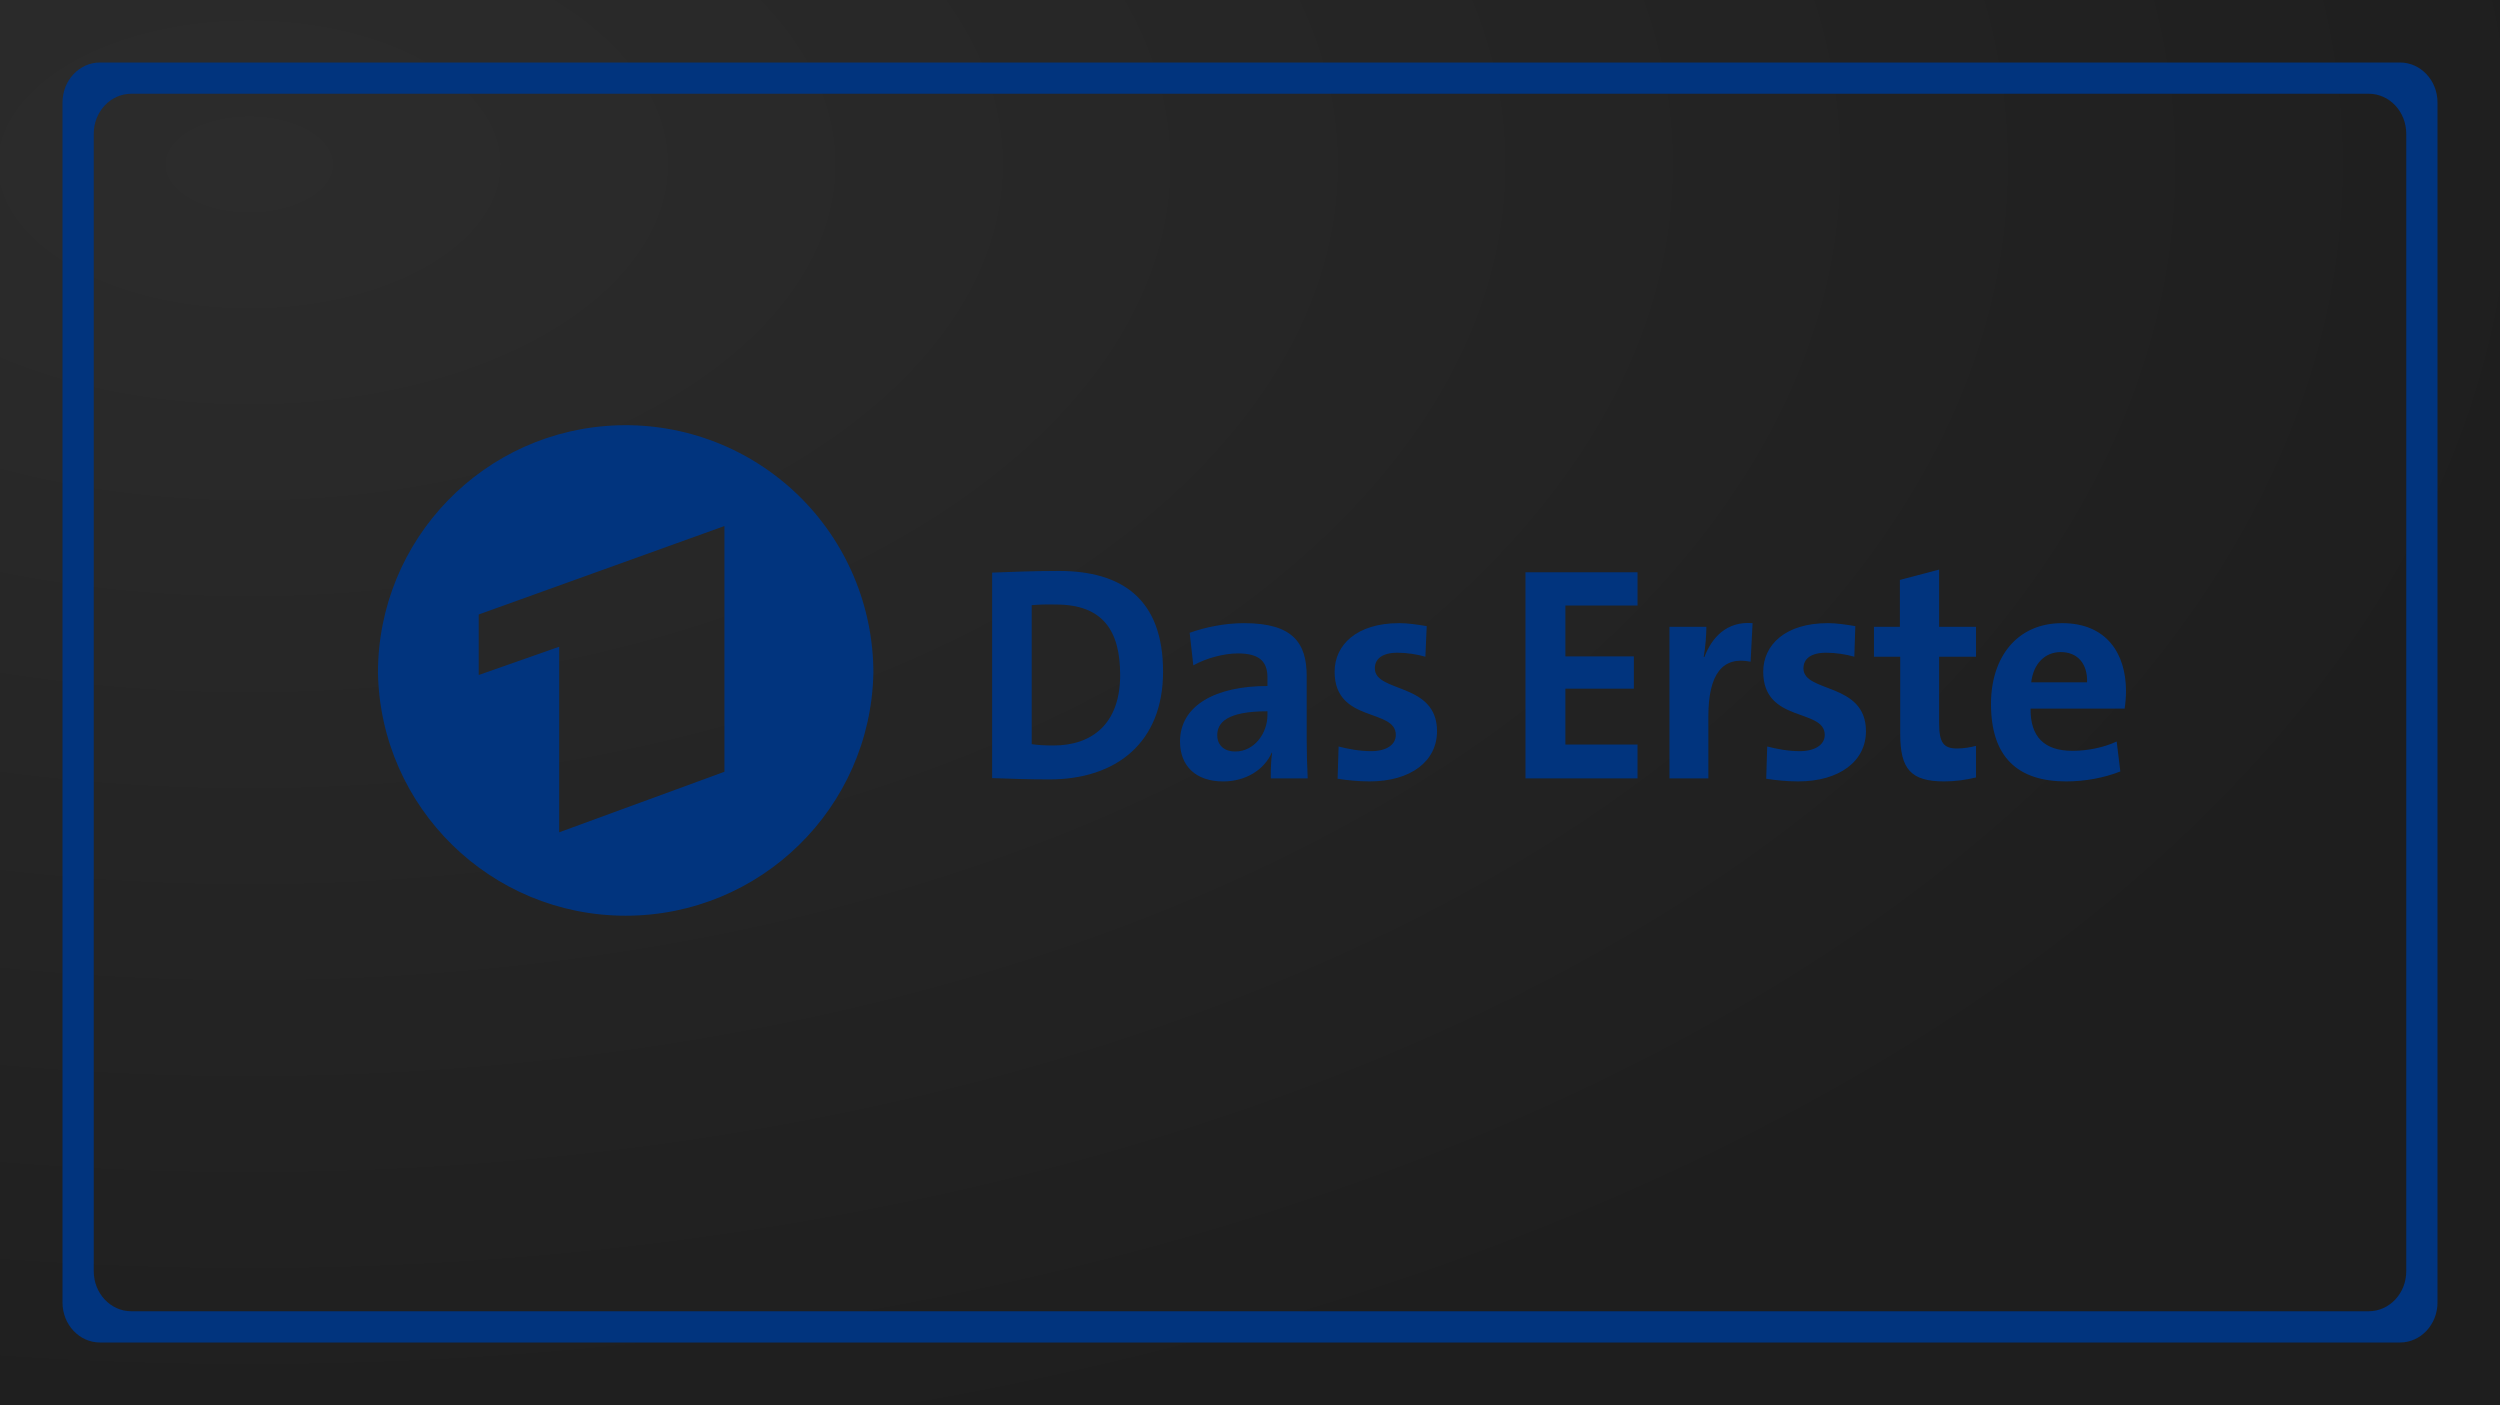
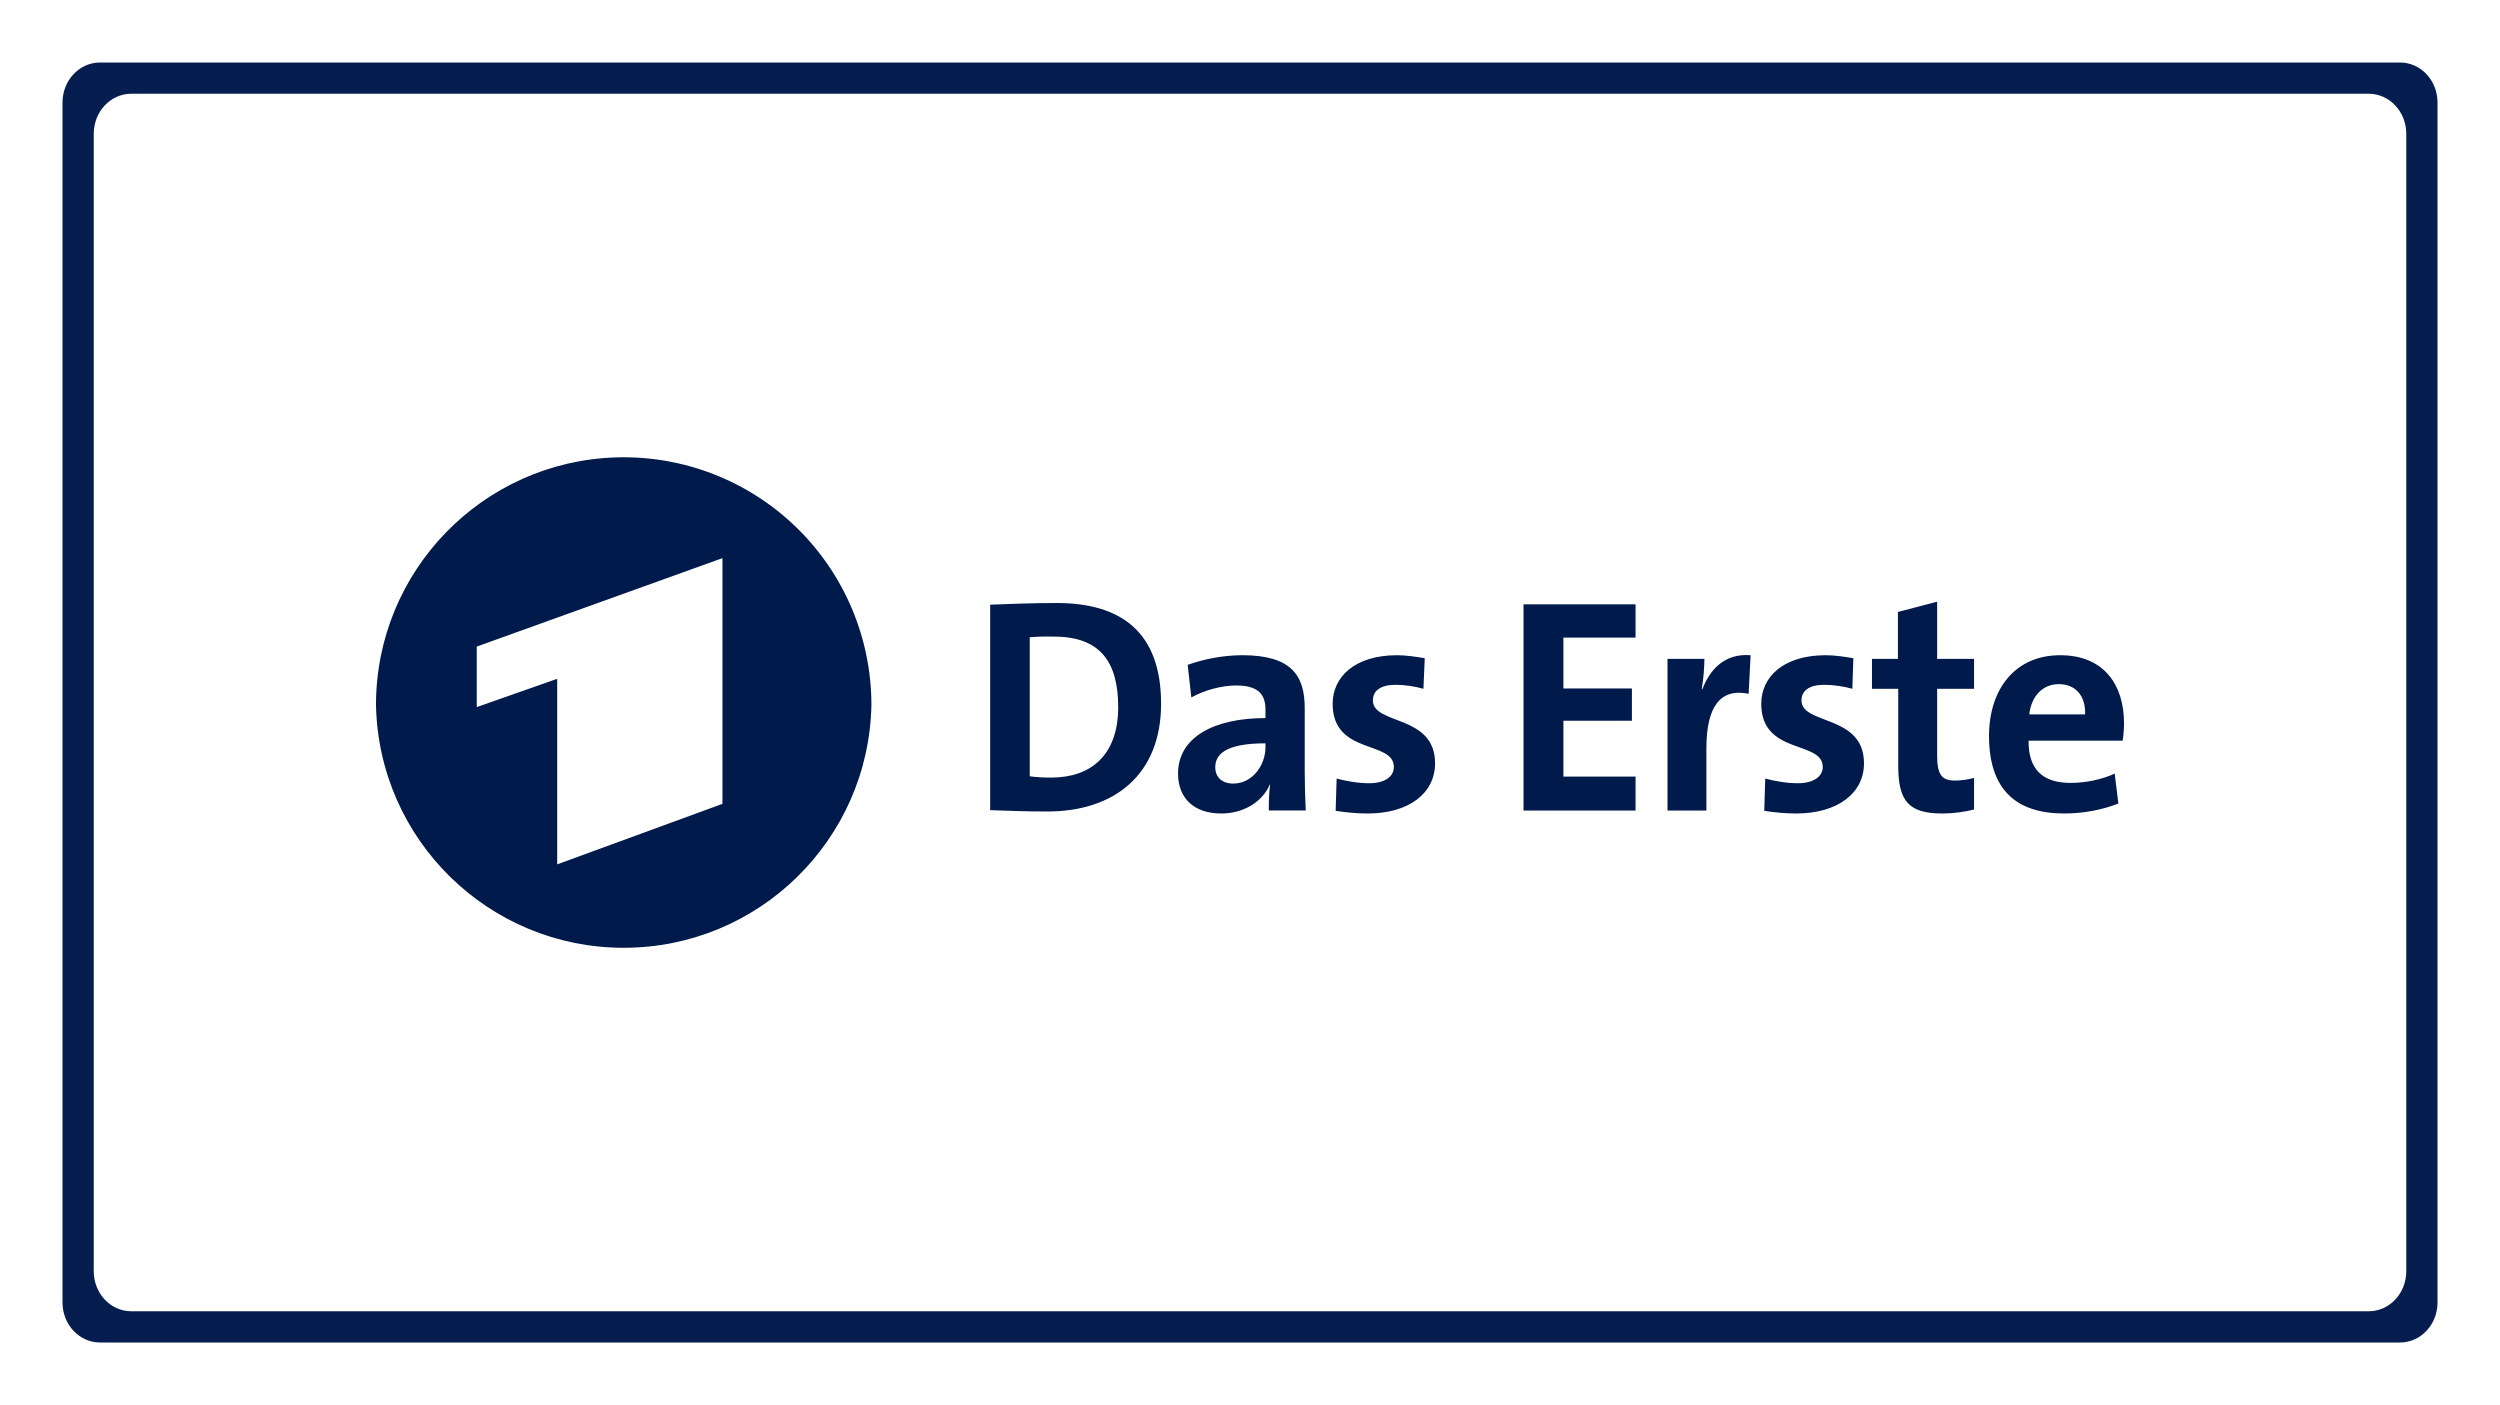
- <svg xmlns="http://www.w3.org/2000/svg" xmlns:xlink="http://www.w3.org/1999/xlink" width="1000" height="562" viewBox="0 0 264.583 148.696" version="1.1" id="svg8">
-   <defs id="defs2">
-     <linearGradient id="linearGradient847">
-       <stop style="stop-color:#282828;stop-opacity:1" offset="0" id="stop843" />
-       <stop style="stop-color:#191919;stop-opacity:1" offset="1" id="stop845" />
-     </linearGradient>
-     <radialGradient xlink:href="#linearGradient847" id="radialGradient849" cx="26.375" cy="97.114" fx="26.375" fy="97.114" r="132.292" gradientTransform="matrix(0,1.151533,-2.009916,0,221.566,-12.96773)" gradientUnits="userSpaceOnUse" />
-   </defs>
+ <svg xmlns="http://www.w3.org/2000/svg" width="1000" height="562" viewBox="0 0 264.583 148.696" version="1.1" id="svg8">
  <g id="layer1">
-     <rect style="opacity:0.98;fill:url(#radialGradient849);fill-opacity:1;stroke-width:1.62" id="rect841" width="264.583" height="148.696" x="-5.0862632e-06" y="-4.7961635e-14" />
-     <path id="path3054" d="m 65.443,45.011 a 26.222,26.222 0 0 0 -25.443,26.217 26.222,26.222 0 0 0 52.433,0 26.222,26.222 0 0 0 -26.991,-26.217 z m 11.226,10.663 v 26.006 l -17.489,6.405 v -19.637 l -8.516,2.991 v -6.405 l 26.006,-9.361 z m 128.554,4.61 -4.152,1.091 v 4.962 h -2.745 v 3.167 h 2.78 v 8.164 c 0,3.746 1.128,5.032 4.68,5.032 1.13,0 2.31,-0.164 3.343,-0.422 v -3.343 c -0.581,0.161 -1.328,0.281 -2.006,0.281 -1.421,0 -1.9,-0.608 -1.9,-2.674 v -7.038 h 3.906 v -3.167 h -3.906 v -6.053 z m -93.184,0.141 c -2.68,0 -5.326,0.112 -7.038,0.176 v 21.747 c 1.841,0.065 3.792,0.141 6.053,0.141 7.105,0 12.036,-3.909 12.036,-11.402 0,-7.654 -4.3,-10.663 -11.05,-10.663 z m 49.407,0.141 v 21.818 h 11.859 v -3.589 h -7.636 v -5.912 h 7.249 v -3.413 h -7.249 v -5.384 h 7.636 v -3.519 h -11.859 z m -51.096,3.413 c 0.432,-0.017 0.923,0 1.408,0 4.973,0 6.792,2.778 6.792,7.46 0,5.167 -2.972,7.46 -7.073,7.46 -0.84,0 -1.706,-0.044 -2.287,-0.141 v -14.709 c 0.339,-0.034 0.729,-0.054 1.161,-0.07 z m 21.326,1.971 c -2.067,0 -4.157,0.439 -5.771,1.021 l 0.387,3.449 c 1.356,-0.775 3.262,-1.267 4.716,-1.267 2.325,0 3.132,0.89 3.132,2.569 v 0.88 c -5.458,0 -9.255,2.034 -9.255,5.877 0,2.584 1.668,4.223 4.575,4.223 2.39,0 4.363,-1.253 5.138,-3.062 l 0.034,0.034 c -0.129,0.84 -0.141,1.773 -0.141,2.71 h 3.906 c -0.065,-1.324 -0.106,-2.861 -0.106,-4.152 v -6.686 c 0,-3.488 -1.449,-5.595 -6.616,-5.595 z m 16.398,0 c -4.521,0 -6.827,2.328 -6.827,5.138 0,5.458 6.475,3.844 6.475,6.686 0,1.066 -1.022,1.724 -2.604,1.724 -1.227,0 -2.448,-0.235 -3.449,-0.493 l -0.106,3.413 c 1.033,0.161 2.216,0.281 3.378,0.281 4.392,0 7.144,-2.149 7.144,-5.314 0,-5.199 -6.581,-4.035 -6.581,-6.651 0,-1.001 0.778,-1.654 2.393,-1.654 1.001,0 2.052,0.164 2.956,0.422 l 0.141,-3.237 c -0.969,-0.161 -1.984,-0.317 -2.921,-0.317 z m 37.408,0 c -2.777,-0.226 -4.328,1.555 -5.103,3.589 h -0.07 c 0.194,-1.13 0.282,-2.395 0.282,-3.202 h -3.906 v 16.047 h 4.117 v -6.581 c 0,-4.457 1.498,-6.385 4.469,-5.771 l 0.211,-4.082 z m 7.953,0 c -4.521,0 -6.827,2.328 -6.827,5.138 0,5.458 6.51,3.844 6.51,6.686 0,1.066 -1.057,1.724 -2.639,1.724 -1.227,0 -2.448,-0.235 -3.449,-0.493 l -0.106,3.413 c 1.033,0.161 2.216,0.281 3.378,0.281 4.392,0 7.179,-2.149 7.179,-5.314 0,-5.199 -6.616,-4.035 -6.616,-6.651 0,-1.001 0.778,-1.654 2.393,-1.654 1.001,0 2.087,0.164 2.991,0.422 l 0.106,-3.237 c -0.969,-0.161 -1.984,-0.317 -2.921,-0.317 z m 24.809,0 c -4.812,0 -7.531,3.642 -7.531,8.551 0,5.652 2.85,8.199 7.953,8.199 2.002,0 4.024,-0.378 5.736,-1.056 l -0.387,-3.167 c -1.389,0.646 -3.098,0.985 -4.68,0.985 -2.971,0 -4.466,-1.466 -4.434,-4.469 h 9.959 c 0.097,-0.678 0.141,-1.316 0.141,-1.865 0,-3.972 -2.074,-7.179 -6.757,-7.179 z m -0.141,3.062 c 1.744,0 2.845,1.2 2.78,3.202 h -5.912 c 0.225,-1.939 1.419,-3.204 3.131,-3.204 z m -83.963,6.264 v 0.387 c 0,1.938 -1.379,3.871 -3.413,3.871 -1.195,0 -1.9,-0.691 -1.9,-1.724 0,-1.292 0.954,-2.534 5.314,-2.534 z" fill-rule="evenodd" fill="#001a4b" style="fill:#01347e;fill-opacity:1;stroke-width:1.126" />
-     <g id="g1287" transform="matrix(0.75,0,0,0.8,33.07292,-84.40207)" style="fill:#003480;fill-opacity:1">
-       <path id="rect2860" style="opacity:0.98;fill:#003480;fill-opacity:1;stroke-width:85.989" d="M 40 25 A 15 16 0 0 0 25 41 L 25 521 A 15 16 0 0 0 40 537 L 960 537 A 15 16 0 0 0 975 521 L 975 41 A 15 16 0 0 0 960 25 L 40 25 z M 52.5 37.5 L 947.5 37.5 A 15 16 0 0 1 962.5 53.5 L 962.5 508.5 A 15 16 0 0 1 947.5 524.5 L 52.5 524.5 A 15 16 0 0 1 37.5 508.5 L 37.5 53.5 A 15 16 0 0 1 52.5 37.5 z " transform="matrix(0.3527778,0,0,0.3307292,-44.09723,105.5026)" />
+     <path style="opacity:.98;fill:#fff;fill-opacity:1;stroke-width:1.62" id="rect841" d="M0 0h264.583v148.696H0z" />
+     <g id="g1287" transform="matrix(.75 0 0 .8 33.073 -84.402)" style="fill:#001a4b;fill-opacity:1">
+       <path id="rect2860" style="opacity:.98;fill:#001a4b;fill-opacity:1;stroke-width:85.989" d="M40 25a15 16 0 0 0-15 16v480a15 16 0 0 0 15 16h920a15 16 0 0 0 15-16V41a15 16 0 0 0-15-16H40zm12.5 12.5h895a15 16 0 0 1 15 16v455a15 16 0 0 1-15 16h-895a15 16 0 0 1-15-16v-455a15 16 0 0 1 15-16z" transform="matrix(.35278 0 0 .33073 -44.097 105.503)" />
    </g>
+     <path id="path3054-4" d="M65.235 48.406a26.222 26.222 0 0 0-25.443 26.216 26.222 26.222 0 0 0 52.433 0 26.222 26.222 0 0 0-26.992-26.216ZM76.46 59.069v26.006l-17.489 6.404V71.842l-8.516 2.992v-6.405l26.006-9.36zm128.555 4.61-4.153 1.09v4.962h-2.745v3.167h2.78v8.165c0 3.746 1.128 5.032 4.68 5.032 1.131 0 2.31-.164 3.344-.422v-3.344a7.922 7.922 0 0 1-2.006.282c-1.42 0-1.9-.608-1.9-2.675v-7.038h3.906v-3.167h-3.906v-6.053zm-93.184.14c-2.68 0-5.327.112-7.038.176v21.747c1.84.065 3.792.141 6.052.141 7.105 0 12.036-3.91 12.036-11.401 0-7.654-4.3-10.663-11.05-10.663zm49.407.141v21.818h11.859v-3.59h-7.636v-5.911h7.249v-3.413h-7.25v-5.385h7.637V63.96h-11.86zm-51.096 3.414c.432-.017.923 0 1.407 0 4.974 0 6.792 2.777 6.792 7.46 0 5.167-2.972 7.46-7.073 7.46-.84 0-1.706-.043-2.288-.14v-14.71c.34-.034.73-.054 1.162-.07zm21.326 1.97c-2.067 0-4.157.44-5.772 1.02l.387 3.45c1.357-.776 3.263-1.267 4.716-1.267 2.325 0 3.132.89 3.132 2.569v.88c-5.458 0-9.255 2.033-9.255 5.876 0 2.584 1.668 4.223 4.574 4.223 2.39 0 4.363-1.253 5.138-3.062l.035.034c-.129.84-.14 1.773-.14 2.71h3.906a90.073 90.073 0 0 1-.106-4.152v-6.687c0-3.487-1.448-5.595-6.615-5.595zm16.398 0c-4.522 0-6.827 2.329-6.827 5.138 0 5.458 6.475 3.844 6.475 6.686 0 1.066-1.022 1.725-2.604 1.725-1.228 0-2.448-.234-3.449-.493l-.106 3.413c1.034.162 2.216.282 3.379.282 4.392 0 7.143-2.15 7.143-5.314 0-5.2-6.58-4.035-6.58-6.651 0-1.001.778-1.654 2.393-1.654 1 0 2.051.164 2.956.422l.14-3.237c-.968-.162-1.984-.317-2.92-.317zm37.407 0c-2.777-.226-4.327 1.555-5.102 3.59h-.07c.193-1.13.281-2.395.281-3.203h-3.906v16.047h4.117v-6.58c0-4.457 1.498-6.385 4.47-5.772l.21-4.082zm7.953 0c-4.521 0-6.827 2.329-6.827 5.138 0 5.458 6.51 3.844 6.51 6.686 0 1.066-1.056 1.725-2.639 1.725-1.227 0-2.447-.234-3.449-.493l-.105 3.413a22.36 22.36 0 0 0 3.378.282c4.392 0 7.179-2.15 7.179-5.314 0-5.2-6.616-4.035-6.616-6.651 0-1.001.778-1.654 2.393-1.654 1.001 0 2.087.164 2.991.422l.106-3.237c-.969-.162-1.984-.317-2.921-.317zm24.809 0c-4.812 0-7.53 3.643-7.53 8.552 0 5.651 2.85 8.199 7.952 8.199 2.003 0 4.025-.378 5.736-1.056l-.387-3.167c-1.389.646-3.098.985-4.68.985-2.971 0-4.466-1.465-4.434-4.469h9.959c.097-.678.14-1.316.14-1.865 0-3.972-2.073-7.179-6.756-7.179zm-.14 3.062c1.743 0 2.844 1.2 2.78 3.202h-5.913c.225-1.939 1.42-3.203 3.13-3.203zM133.93 78.67v.387c0 1.938-1.38 3.871-3.414 3.871-1.195 0-1.9-.69-1.9-1.724 0-1.292.954-2.534 5.314-2.534z" fill-rule="evenodd" fill="#001a4b" style="stroke-width:1.126" />
  </g>
  <style type="text/css" id="style2">
- 	.st0{display:none;}
- 	.st1{display:inline;fill:#7D7D7D;}
- 	.st2{fill:#FA7D19;}
- 	.st3{fill:#FFFFFF;}
- </style>
+         .st0{display:none}.st1{display:inline;fill:#7d7d7d}.st2{fill:#fa7d19}.st3{fill:#fff}
+     </style>
</svg>
